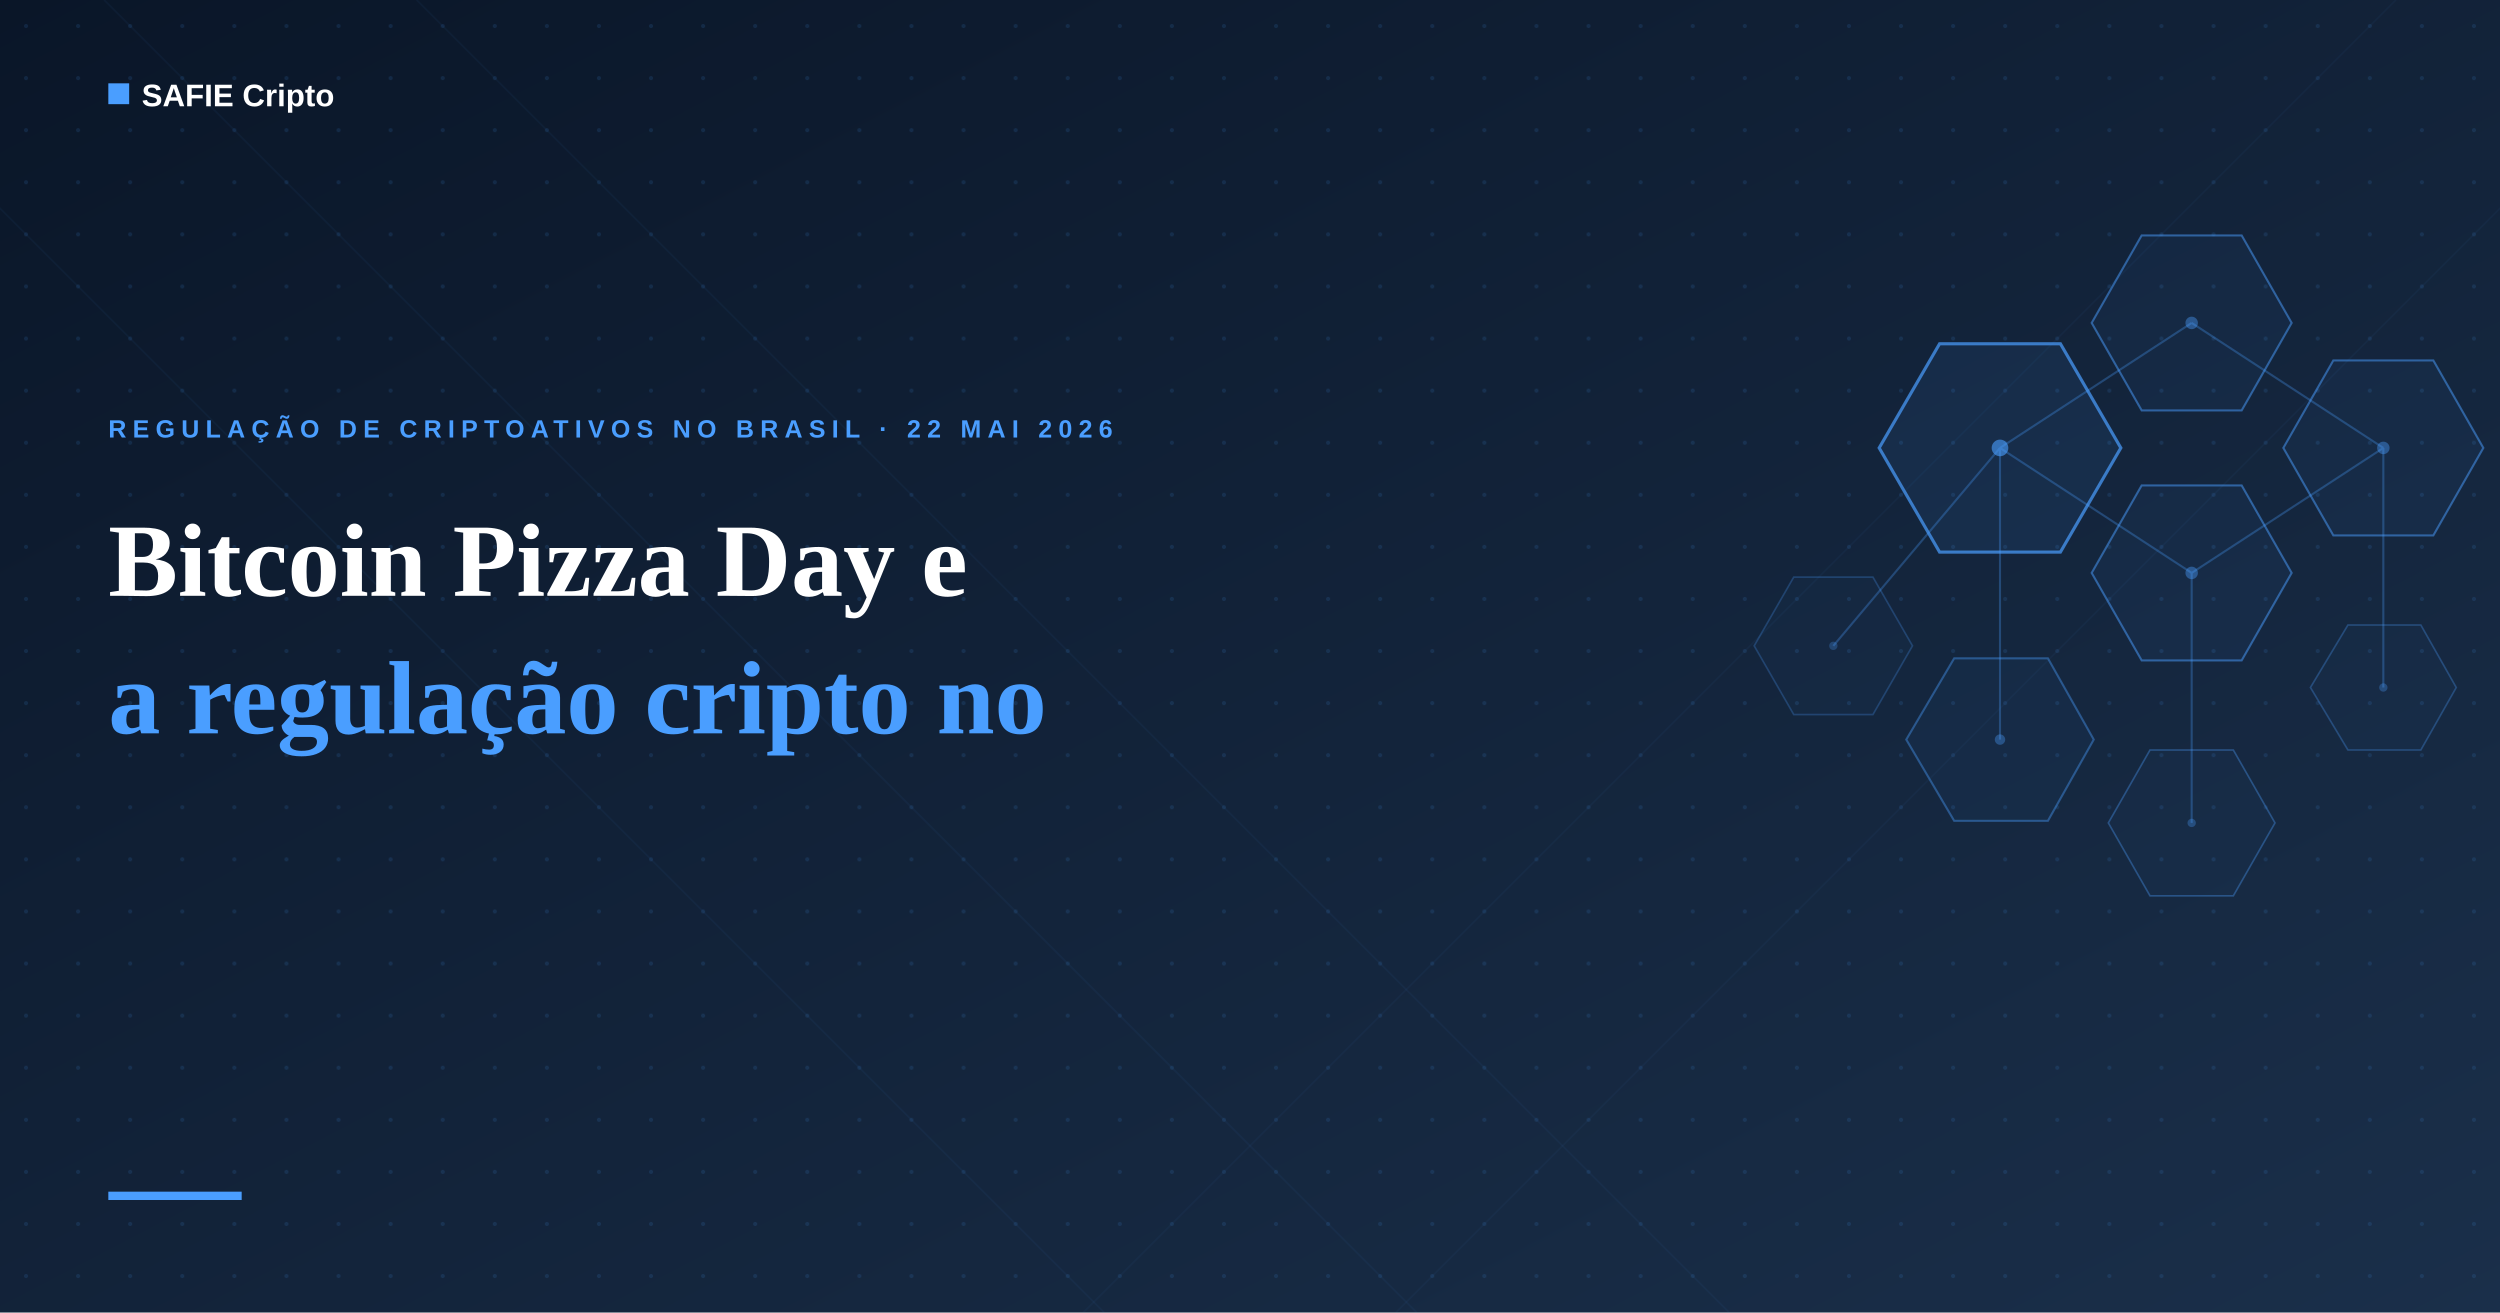
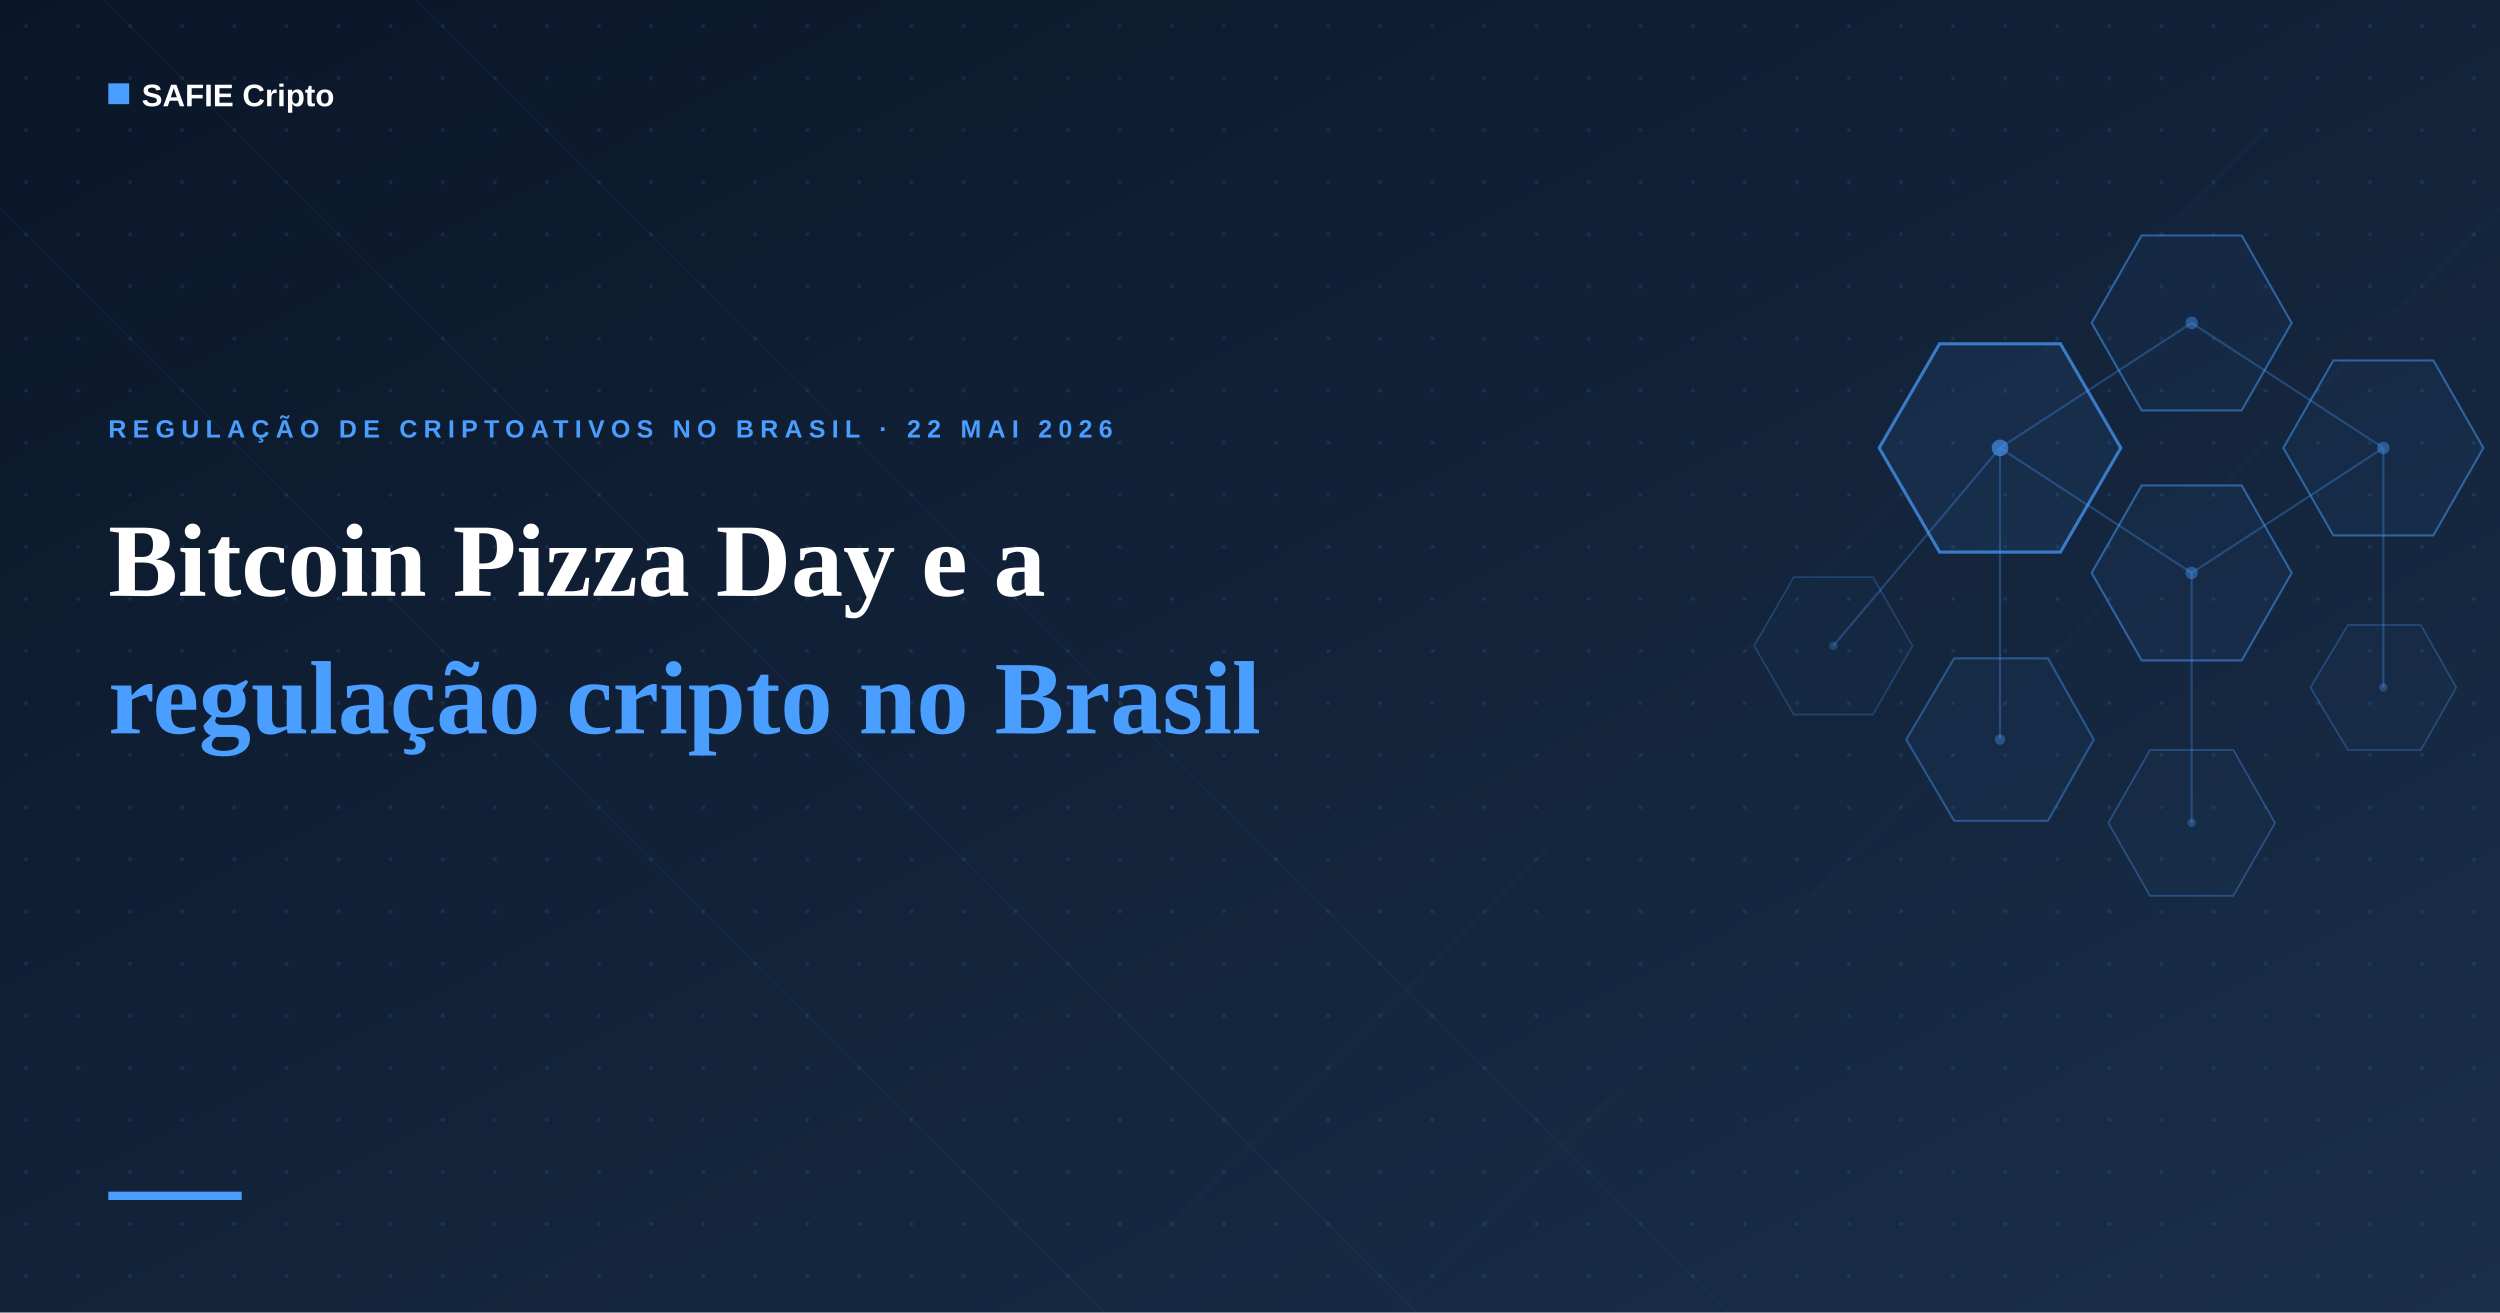
<svg xmlns="http://www.w3.org/2000/svg" viewBox="0 0 1200 630" width="1200" height="630">
  <defs>
    <linearGradient id="bg-grad" x1="0%" y1="0%" x2="100%" y2="100%">
      <stop offset="0%" stop-color="#0a1628" />
      <stop offset="100%" stop-color="#1a2f4a" />
    </linearGradient>
    <pattern id="dots" x="0" y="0" width="25" height="25" patternUnits="userSpaceOnUse">
      <circle cx="12.5" cy="12.5" r="1" fill="#4a9eff" fill-opacity="0.12" />
    </pattern>
  </defs>
  <rect width="1200" height="630" fill="url(#bg-grad)" />
  <rect width="1200" height="630" fill="url(#dots)" />
  <line x1="-100" y1="0" x2="530" y2="630" stroke="#4a9eff" stroke-width="0.8" opacity="0.05" />
  <line x1="50" y1="0" x2="680" y2="630" stroke="#4a9eff" stroke-width="0.8" opacity="0.05" />
  <line x1="200" y1="0" x2="830" y2="630" stroke="#4a9eff" stroke-width="0.8" opacity="0.05" />
  <line x1="1300" y1="0" x2="670" y2="630" stroke="#4a9eff" stroke-width="0.8" opacity="0.04" />
  <line x1="1150" y1="0" x2="520" y2="630" stroke="#4a9eff" stroke-width="0.8" opacity="0.04" />
  <g stroke="#4a9eff" stroke-width="1" opacity="0.3" fill="none">
    <line x1="960" y1="215" x2="1052" y2="155" />
    <line x1="960" y1="215" x2="1052" y2="275" />
    <line x1="1052" y1="155" x2="1144" y2="215" />
    <line x1="1052" y1="275" x2="1144" y2="215" />
    <line x1="960" y1="215" x2="960" y2="355" />
    <line x1="1052" y1="275" x2="1052" y2="395" />
    <line x1="1144" y1="215" x2="1144" y2="330" />
    <line x1="960" y1="215" x2="880" y2="310" />
  </g>
  <polygon points="1018,215 989,265 931,265 902,215 931,165 989,165" fill="#4a9eff" fill-opacity="0.08" stroke="#4a9eff" stroke-width="1.5" stroke-opacity="0.7" />
  <polygon points="1100,155 1076,197 1028,197 1004,155 1028,113 1076,113" fill="#4a9eff" fill-opacity="0.05" stroke="#4a9eff" stroke-width="1" stroke-opacity="0.5" />
  <polygon points="1100,275 1076,317 1028,317 1004,275 1028,233 1076,233" fill="#4a9eff" fill-opacity="0.05" stroke="#4a9eff" stroke-width="1" stroke-opacity="0.5" />
  <polygon points="1192,215 1168,257 1120,257 1096,215 1120,173 1168,173" fill="#4a9eff" fill-opacity="0.05" stroke="#4a9eff" stroke-width="1" stroke-opacity="0.5" />
  <polygon points="1005,355 983,394 938,394 915,355 938,316 983,316" fill="#4a9eff" fill-opacity="0.04" stroke="#4a9eff" stroke-width="1" stroke-opacity="0.4" />
  <polygon points="1092,395 1072,430 1032,430 1012,395 1032,360 1072,360" fill="#4a9eff" fill-opacity="0.03" stroke="#4a9eff" stroke-width="0.8" stroke-opacity="0.35" />
  <polygon points="1179,330 1162,360 1127,360 1109,330 1127,300 1162,300" fill="#4a9eff" fill-opacity="0.03" stroke="#4a9eff" stroke-width="0.8" stroke-opacity="0.3" />
  <polygon points="918,310 899,343 861,343 842,310 861,277 899,277" fill="#4a9eff" fill-opacity="0.03" stroke="#4a9eff" stroke-width="0.8" stroke-opacity="0.25" />
  <circle cx="960" cy="215" r="4" fill="#4a9eff" opacity="0.6" />
  <circle cx="1052" cy="155" r="3" fill="#4a9eff" opacity="0.4" />
  <circle cx="1052" cy="275" r="3" fill="#4a9eff" opacity="0.4" />
  <circle cx="1144" cy="215" r="3" fill="#4a9eff" opacity="0.4" />
  <circle cx="960" cy="355" r="2.5" fill="#4a9eff" opacity="0.35" />
  <circle cx="1052" cy="395" r="2" fill="#4a9eff" opacity="0.3" />
  <circle cx="1144" cy="330" r="2" fill="#4a9eff" opacity="0.3" />
  <circle cx="880" cy="310" r="2" fill="#4a9eff" opacity="0.25" />
  <rect x="52" y="40" width="10" height="10" fill="#4a9eff" />
  <text x="68" y="51" fill="#ffffff" font-family="'DM Sans', Arial, sans-serif" font-size="15" font-weight="600">SAFIE Cripto</text>
  <text x="52" y="210" fill="#4a9eff" font-family="'DM Sans', Arial, sans-serif" font-size="12" font-weight="600" letter-spacing="3">REGULAÇÃO DE CRIPTOATIVOS NO BRASIL · 22 MAI 2026</text>
-   <text x="52" y="286" fill="#ffffff" font-family="Georgia, 'Times New Roman', serif" font-size="50" font-weight="700">Bitcoin Pizza Day e</text>
-   <text x="52" y="352" fill="#4a9eff" font-family="Georgia, 'Times New Roman', serif" font-size="50" font-weight="700">a regulação cripto no</text>
+   <text x="52" y="286" fill="#ffffff" font-family="Georgia, 'Times New Roman', serif" font-size="50" font-weight="700">Bitcoin Pizza Day e a</text>
+   <text x="52" y="352" fill="#4a9eff" font-family="Georgia, 'Times New Roman', serif" font-size="50" font-weight="700">regulação cripto no Brasil</text>
  <text x="52" y="418" fill="#4a9eff" font-family="Georgia, 'Times New Roman', serif" font-size="50" font-weight="700" />
  <rect x="52" y="572" width="64" height="4" fill="#4a9eff" />
</svg>
